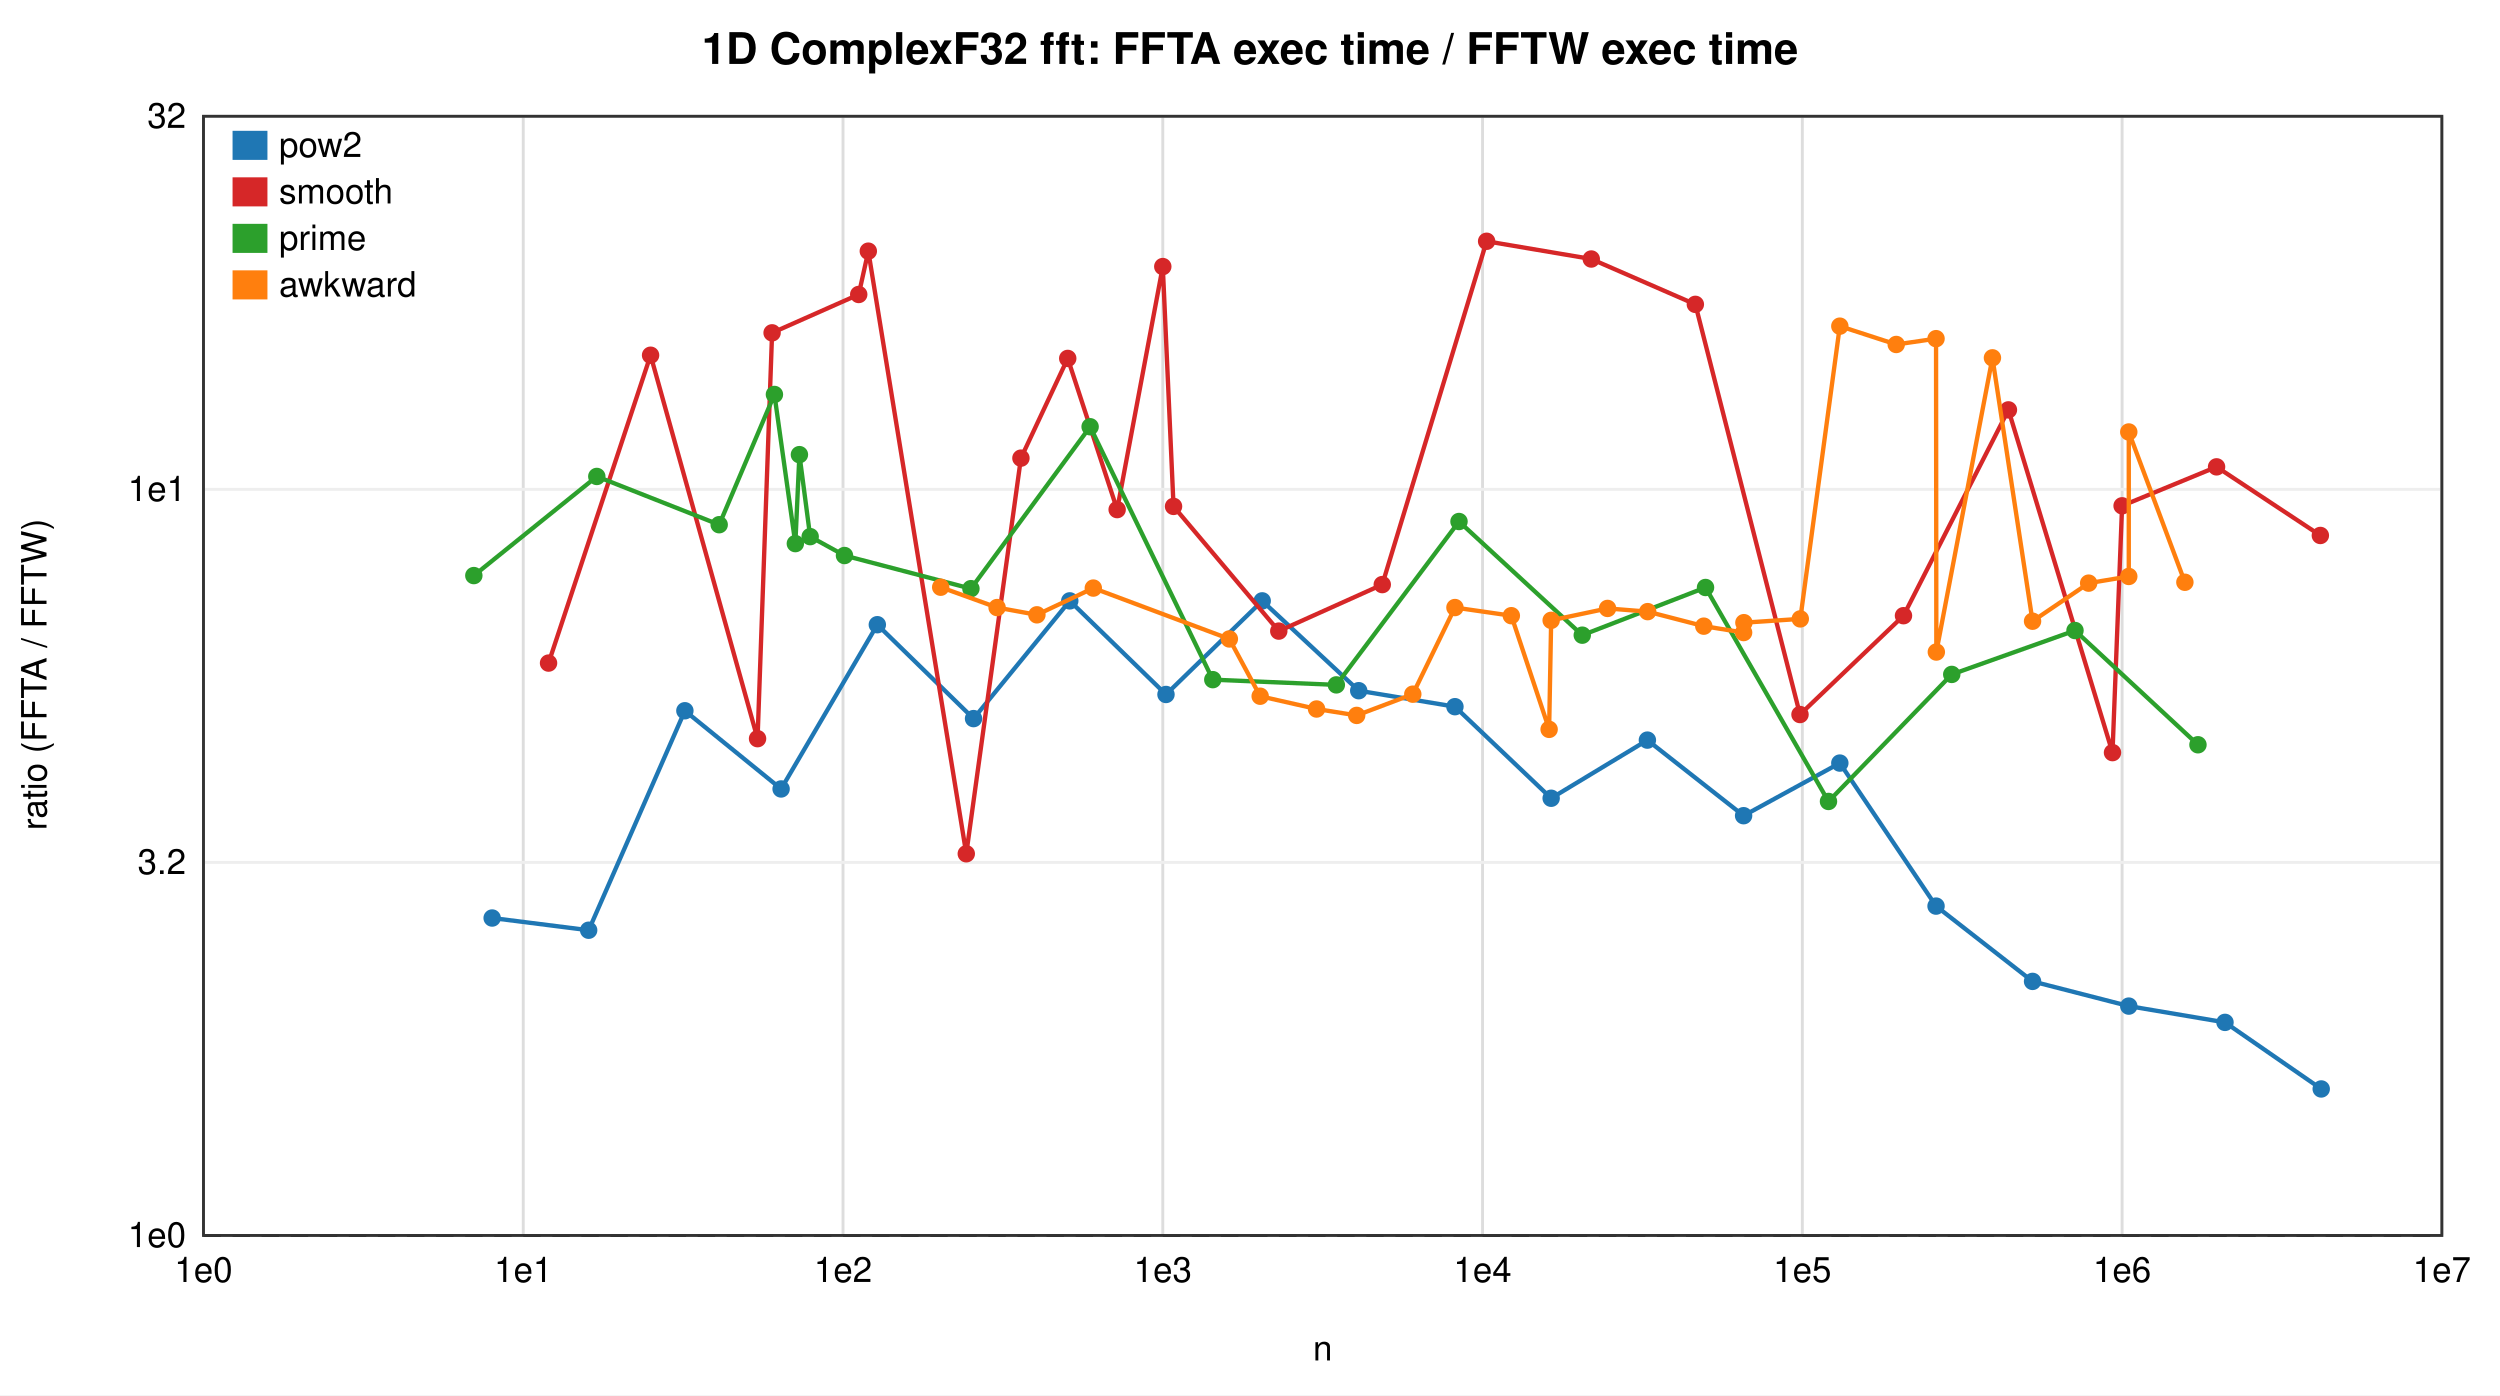
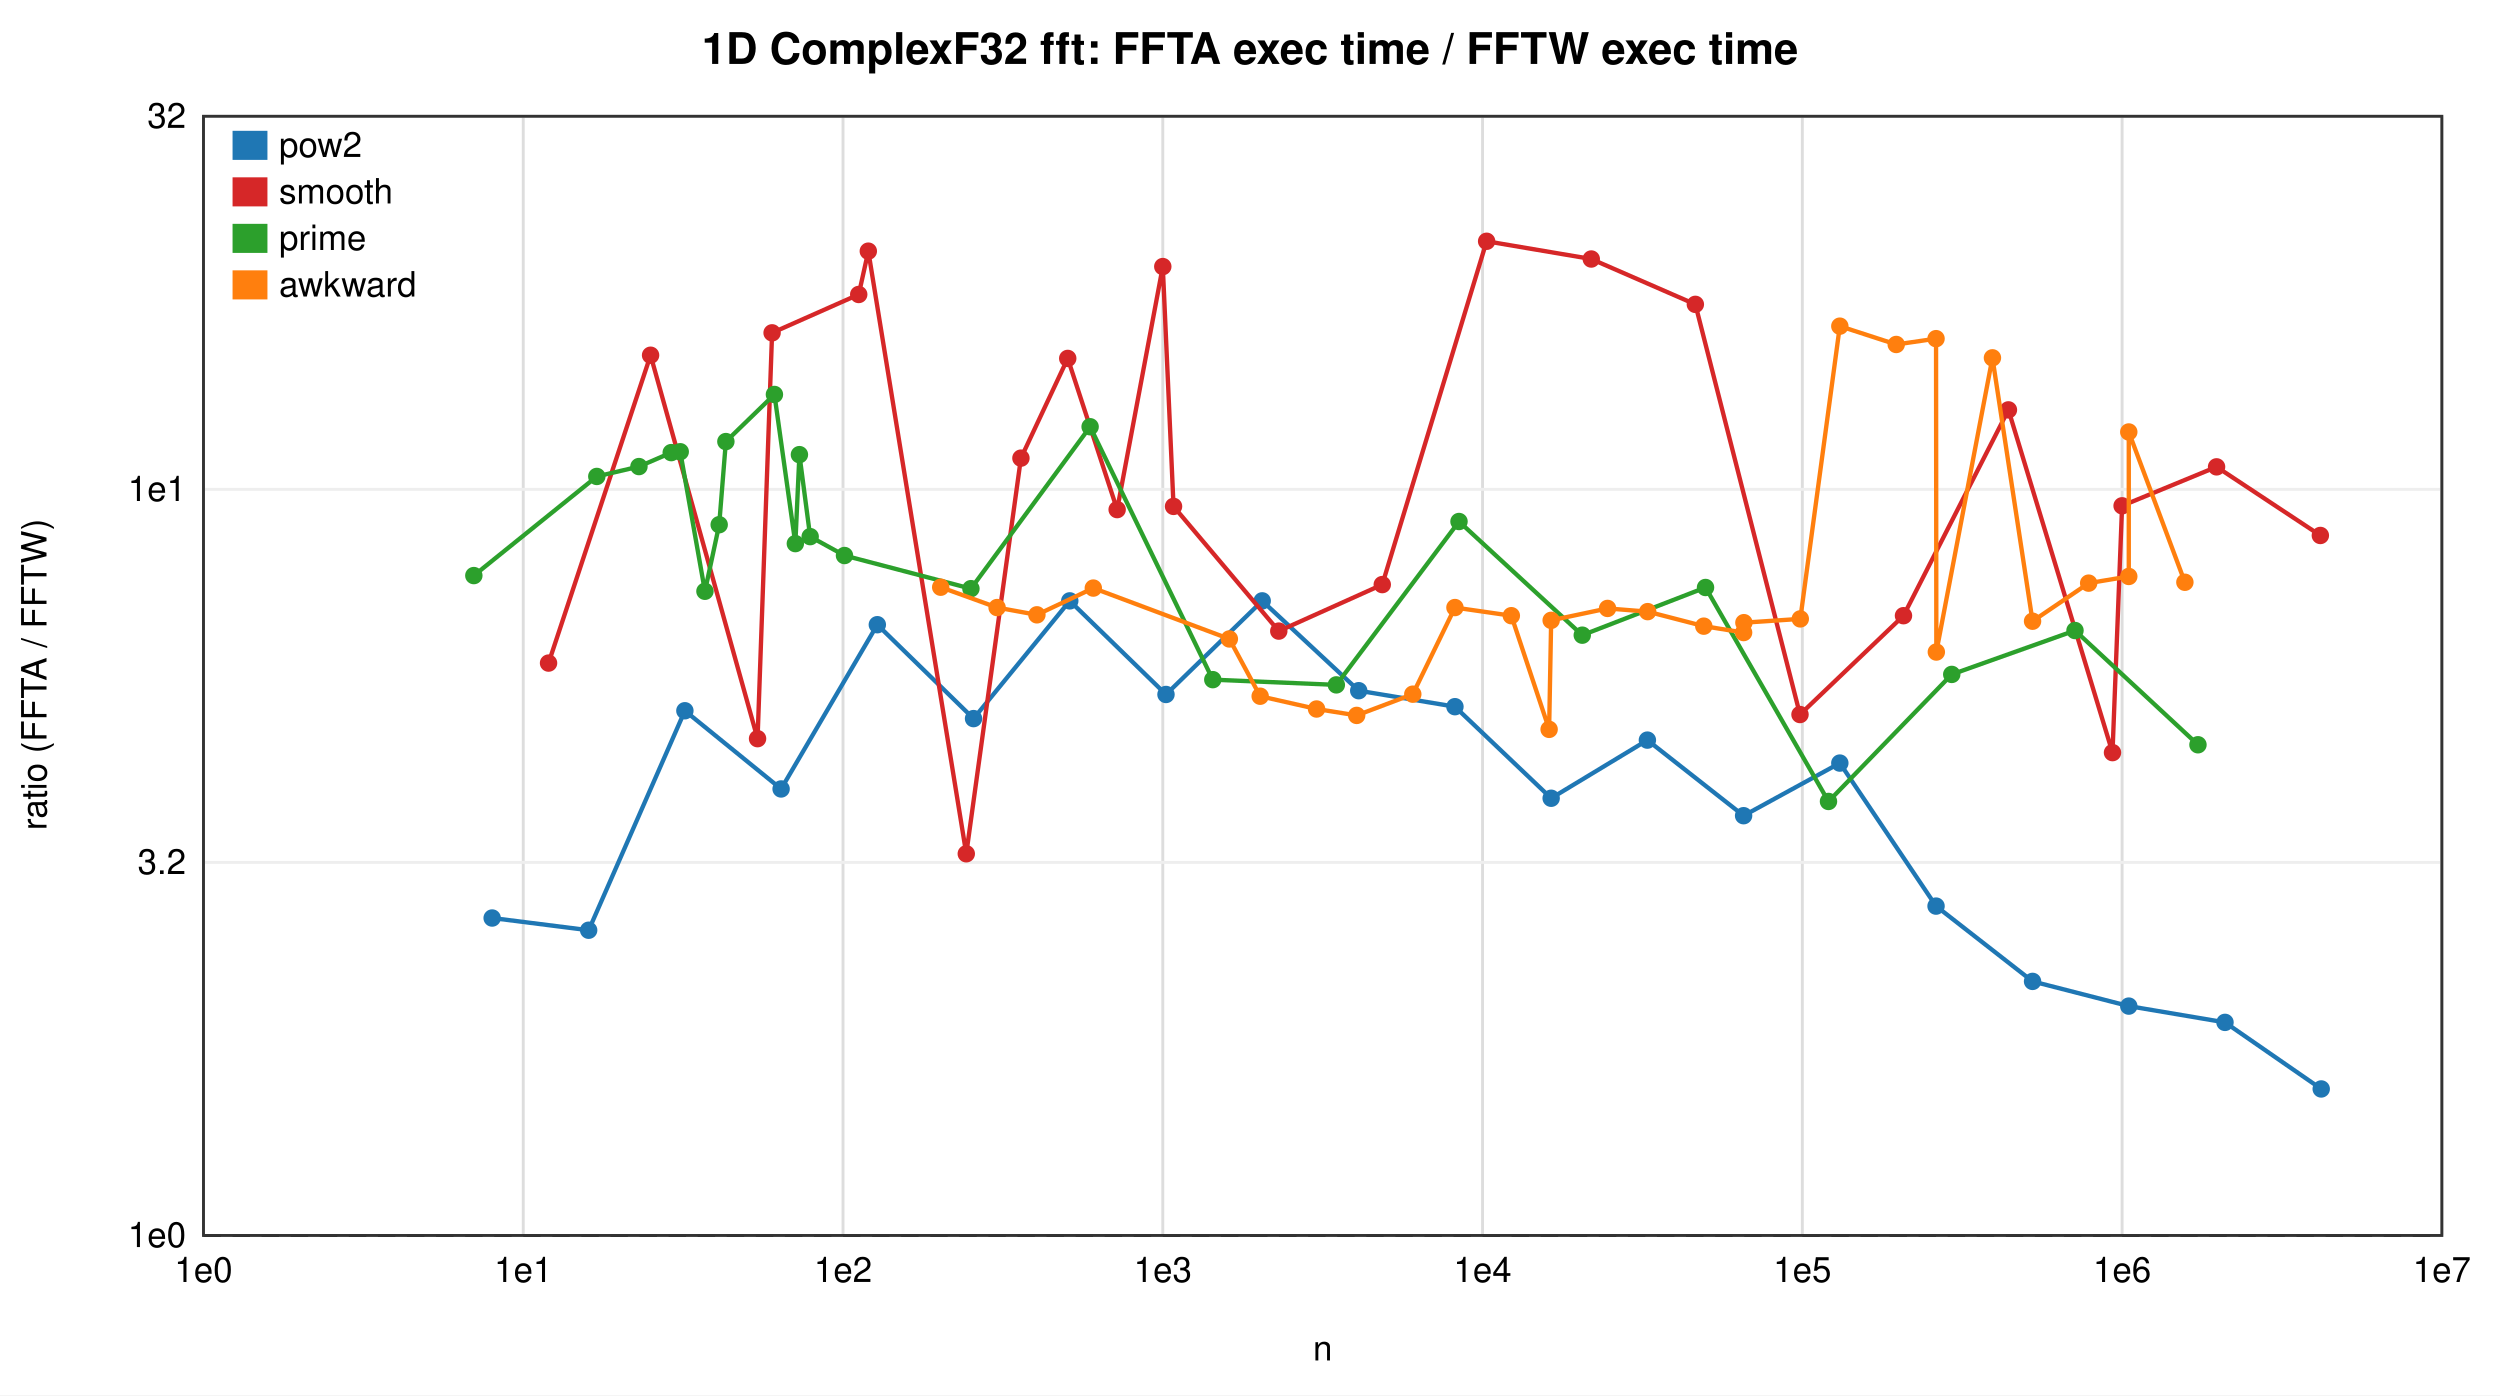
<svg xmlns="http://www.w3.org/2000/svg" width="860" height="480" viewBox="0 0 860 480" font-family="Helvetica, Arial, sans-serif" font-size="12">
  <rect width="100%" height="100%" fill="white" />
  <text x="430" y="22" text-anchor="middle" font-size="15" font-weight="bold">1D ComplexF32 fft: FFTA exec time / FFTW exec time</text>
  <line x1="70.0" y1="40" x2="70.0" y2="425" stroke="#ddd" />
  <text x="70.0" y="441" text-anchor="middle">1e0</text>
  <line x1="180.0" y1="40" x2="180.0" y2="425" stroke="#ddd" />
  <text x="180.0" y="441" text-anchor="middle">1e1</text>
  <line x1="290.0" y1="40" x2="290.0" y2="425" stroke="#ddd" />
  <text x="290.0" y="441" text-anchor="middle">1e2</text>
  <line x1="400.0" y1="40" x2="400.0" y2="425" stroke="#ddd" />
  <text x="400.0" y="441" text-anchor="middle">1e3</text>
  <line x1="510.0" y1="40" x2="510.0" y2="425" stroke="#ddd" />
  <text x="510.0" y="441" text-anchor="middle">1e4</text>
  <line x1="620.0" y1="40" x2="620.0" y2="425" stroke="#ddd" />
  <text x="620.0" y="441" text-anchor="middle">1e5</text>
  <line x1="730.0" y1="40" x2="730.0" y2="425" stroke="#ddd" />
  <text x="730.0" y="441" text-anchor="middle">1e6</text>
  <line x1="840.0" y1="40" x2="840.0" y2="425" stroke="#ddd" />
  <text x="840.0" y="441" text-anchor="middle">1e7</text>
  <line x1="70" y1="425.0" x2="840" y2="425.0" stroke="#eee" />
  <text x="64" y="429.0" text-anchor="end">1e0</text>
  <line x1="70" y1="296.667" x2="840" y2="296.667" stroke="#eee" />
  <text x="64" y="300.667" text-anchor="end">3.2</text>
  <line x1="70" y1="168.333" x2="840" y2="168.333" stroke="#eee" />
  <text x="64" y="172.333" text-anchor="end">1e1</text>
  <line x1="70" y1="40.0" x2="840" y2="40.0" stroke="#eee" />
  <text x="64" y="44.0" text-anchor="end">32</text>
  <line x1="70" y1="425.0" x2="840" y2="425.0" stroke="#000" stroke-dasharray="6,4" />
  <rect x="70" y="40" width="770" height="385" fill="none" stroke="#333" />
  <text x="455" y="468" text-anchor="middle">n</text>
  <text transform="translate(16,232) rotate(-90)" text-anchor="middle">ratio (FFTA / FFTW)</text>
  <polyline fill="none" stroke="#1f77b4" stroke-width="1.5" points="169.3,315.8 202.5,320.0 235.6,244.5 268.7,271.4 301.8,214.9 334.9,247.2 368.0,206.7 401.1,238.9 434.2,206.7 467.4,237.6 500.5,243.1 533.6,274.6 566.7,254.6 599.8,280.6 632.9,262.5 666.0,311.7 699.2,337.6 732.3,346.1 765.4,351.7 798.5,374.6" />
  <circle cx="169.3" cy="315.8" r="3" fill="#1f77b4" />
  <circle cx="202.5" cy="320.0" r="3" fill="#1f77b4" />
  <circle cx="235.6" cy="244.5" r="3" fill="#1f77b4" />
  <circle cx="268.7" cy="271.4" r="3" fill="#1f77b4" />
  <circle cx="301.8" cy="214.9" r="3" fill="#1f77b4" />
  <circle cx="334.9" cy="247.2" r="3" fill="#1f77b4" />
  <circle cx="368.0" cy="206.7" r="3" fill="#1f77b4" />
  <circle cx="401.1" cy="238.9" r="3" fill="#1f77b4" />
  <circle cx="434.2" cy="206.7" r="3" fill="#1f77b4" />
  <circle cx="467.4" cy="237.6" r="3" fill="#1f77b4" />
  <circle cx="500.5" cy="243.1" r="3" fill="#1f77b4" />
  <circle cx="533.6" cy="274.6" r="3" fill="#1f77b4" />
  <circle cx="566.7" cy="254.6" r="3" fill="#1f77b4" />
  <circle cx="599.8" cy="280.6" r="3" fill="#1f77b4" />
  <circle cx="632.9" cy="262.5" r="3" fill="#1f77b4" />
  <circle cx="666.0" cy="311.7" r="3" fill="#1f77b4" />
  <circle cx="699.2" cy="337.6" r="3" fill="#1f77b4" />
  <circle cx="732.3" cy="346.1" r="3" fill="#1f77b4" />
  <circle cx="765.4" cy="351.7" r="3" fill="#1f77b4" />
  <circle cx="798.5" cy="374.6" r="3" fill="#1f77b4" />
  <rect x="80" y="45" width="12" height="10" fill="#1f77b4" />
  <text x="96" y="54">pow2</text>
  <polyline fill="none" stroke="#d62728" stroke-width="1.5" points="188.7,228.1 223.8,122.2 260.6,254.1 265.6,114.5 295.4,101.3 298.7,86.4 332.4,293.7 351.2,157.6 367.3,123.3 384.3,175.3 400.0,91.7 403.7,174.2 439.9,217.1 475.5,201.1 511.4,83.0 547.4,89.1 583.2,104.7 619.2,245.8 654.8,211.8 690.9,141.0 726.7,258.9 730.0,174.0 762.5,160.6 798.2,184.2" />
  <circle cx="188.7" cy="228.1" r="3" fill="#d62728" />
  <circle cx="223.8" cy="122.2" r="3" fill="#d62728" />
  <circle cx="260.6" cy="254.1" r="3" fill="#d62728" />
  <circle cx="265.6" cy="114.5" r="3" fill="#d62728" />
  <circle cx="295.4" cy="101.3" r="3" fill="#d62728" />
  <circle cx="298.7" cy="86.4" r="3" fill="#d62728" />
  <circle cx="332.4" cy="293.7" r="3" fill="#d62728" />
  <circle cx="351.2" cy="157.6" r="3" fill="#d62728" />
  <circle cx="367.3" cy="123.3" r="3" fill="#d62728" />
  <circle cx="384.3" cy="175.3" r="3" fill="#d62728" />
  <circle cx="400.0" cy="91.7" r="3" fill="#d62728" />
  <circle cx="403.7" cy="174.2" r="3" fill="#d62728" />
  <circle cx="439.9" cy="217.1" r="3" fill="#d62728" />
  <circle cx="475.5" cy="201.1" r="3" fill="#d62728" />
  <circle cx="511.4" cy="83.0" r="3" fill="#d62728" />
  <circle cx="547.4" cy="89.1" r="3" fill="#d62728" />
  <circle cx="583.2" cy="104.7" r="3" fill="#d62728" />
  <circle cx="619.2" cy="245.8" r="3" fill="#d62728" />
  <circle cx="654.8" cy="211.8" r="3" fill="#d62728" />
  <circle cx="690.9" cy="141.0" r="3" fill="#d62728" />
  <circle cx="726.7" cy="258.9" r="3" fill="#d62728" />
  <circle cx="730.0" cy="174.0" r="3" fill="#d62728" />
  <circle cx="762.5" cy="160.6" r="3" fill="#d62728" />
  <circle cx="798.2" cy="184.2" r="3" fill="#d62728" />
  <rect x="80" y="61" width="12" height="10" fill="#d62728" />
  <text x="96" y="70">smooth</text>
-   <polyline fill="none" stroke="#2ca02c" stroke-width="1.5" points="163.0,198.0 205.3,163.9 247.4,180.5 266.4,135.7 273.6,187.0 275.0,156.4 278.7,184.6 290.5,191.1 334.0,202.5 375.0,146.8 417.2,233.8 459.7,235.6 501.9,179.4 544.3,218.5 586.7,202.1 629.0,275.7 671.4,232.0 713.8,216.9 756.1,256.2" />
+   <polyline fill="none" stroke="#2ca02c" stroke-width="1.5" points="163.0,198.0 205.3,163.9 219.8,160.5 230.9,155.7 234.0,155.4 242.5,203.4 247.4,180.5 249.7,151.9 266.4,135.7 273.6,187.0 275.0,156.4 278.7,184.6 290.5,191.1 334.0,202.5 375.0,146.8 417.2,233.8 459.7,235.6 501.9,179.4 544.3,218.5 586.7,202.1 629.0,275.7 671.4,232.0 713.8,216.9 756.1,256.2" />
  <circle cx="163.0" cy="198.0" r="3" fill="#2ca02c" />
  <circle cx="205.3" cy="163.9" r="3" fill="#2ca02c" />
+   <circle cx="219.8" cy="160.5" r="3" fill="#2ca02c" />
+   <circle cx="230.9" cy="155.7" r="3" fill="#2ca02c" />
+   <circle cx="234.0" cy="155.4" r="3" fill="#2ca02c" />
+   <circle cx="242.5" cy="203.4" r="3" fill="#2ca02c" />
  <circle cx="247.4" cy="180.5" r="3" fill="#2ca02c" />
+   <circle cx="249.7" cy="151.9" r="3" fill="#2ca02c" />
  <circle cx="266.4" cy="135.7" r="3" fill="#2ca02c" />
  <circle cx="273.6" cy="187.0" r="3" fill="#2ca02c" />
  <circle cx="275.0" cy="156.4" r="3" fill="#2ca02c" />
  <circle cx="278.7" cy="184.6" r="3" fill="#2ca02c" />
  <circle cx="290.5" cy="191.1" r="3" fill="#2ca02c" />
  <circle cx="334.0" cy="202.5" r="3" fill="#2ca02c" />
  <circle cx="375.0" cy="146.8" r="3" fill="#2ca02c" />
  <circle cx="417.2" cy="233.8" r="3" fill="#2ca02c" />
  <circle cx="459.7" cy="235.6" r="3" fill="#2ca02c" />
  <circle cx="501.9" cy="179.4" r="3" fill="#2ca02c" />
  <circle cx="544.3" cy="218.5" r="3" fill="#2ca02c" />
  <circle cx="586.7" cy="202.1" r="3" fill="#2ca02c" />
  <circle cx="629.0" cy="275.7" r="3" fill="#2ca02c" />
  <circle cx="671.4" cy="232.0" r="3" fill="#2ca02c" />
  <circle cx="713.8" cy="216.9" r="3" fill="#2ca02c" />
  <circle cx="756.1" cy="256.2" r="3" fill="#2ca02c" />
  <rect x="80" y="77" width="12" height="10" fill="#2ca02c" />
  <text x="96" y="86">prime</text>
  <polyline fill="none" stroke="#ff7f0e" stroke-width="1.5" points="323.6,202.0 343.0,209.0 356.7,211.5 376.1,202.3 422.9,219.8 433.5,239.5 452.9,243.9 466.7,246.1 486.0,238.8 500.5,209.0 519.9,211.8 532.9,250.9 533.6,213.4 553.0,209.3 566.8,210.4 586.1,215.4 599.8,217.6 599.9,214.2 619.3,212.9 632.9,112.2 652.3,118.5 666.0,116.5 666.1,224.3 685.4,123.1 699.2,213.7 718.5,200.6 732.3,198.3 732.3,148.6 751.6,200.3" />
  <circle cx="323.6" cy="202.0" r="3" fill="#ff7f0e" />
  <circle cx="343.0" cy="209.0" r="3" fill="#ff7f0e" />
  <circle cx="356.7" cy="211.5" r="3" fill="#ff7f0e" />
  <circle cx="376.1" cy="202.3" r="3" fill="#ff7f0e" />
  <circle cx="422.9" cy="219.8" r="3" fill="#ff7f0e" />
  <circle cx="433.5" cy="239.5" r="3" fill="#ff7f0e" />
  <circle cx="452.9" cy="243.9" r="3" fill="#ff7f0e" />
  <circle cx="466.7" cy="246.1" r="3" fill="#ff7f0e" />
  <circle cx="486.0" cy="238.8" r="3" fill="#ff7f0e" />
  <circle cx="500.5" cy="209.0" r="3" fill="#ff7f0e" />
  <circle cx="519.9" cy="211.8" r="3" fill="#ff7f0e" />
  <circle cx="532.9" cy="250.9" r="3" fill="#ff7f0e" />
  <circle cx="533.6" cy="213.4" r="3" fill="#ff7f0e" />
  <circle cx="553.0" cy="209.3" r="3" fill="#ff7f0e" />
  <circle cx="566.8" cy="210.4" r="3" fill="#ff7f0e" />
  <circle cx="586.1" cy="215.4" r="3" fill="#ff7f0e" />
  <circle cx="599.8" cy="217.6" r="3" fill="#ff7f0e" />
  <circle cx="599.9" cy="214.2" r="3" fill="#ff7f0e" />
  <circle cx="619.3" cy="212.9" r="3" fill="#ff7f0e" />
  <circle cx="632.9" cy="112.2" r="3" fill="#ff7f0e" />
  <circle cx="652.3" cy="118.5" r="3" fill="#ff7f0e" />
  <circle cx="666.0" cy="116.5" r="3" fill="#ff7f0e" />
  <circle cx="666.1" cy="224.3" r="3" fill="#ff7f0e" />
  <circle cx="685.4" cy="123.1" r="3" fill="#ff7f0e" />
  <circle cx="699.2" cy="213.7" r="3" fill="#ff7f0e" />
  <circle cx="718.5" cy="200.6" r="3" fill="#ff7f0e" />
  <circle cx="732.3" cy="198.3" r="3" fill="#ff7f0e" />
  <circle cx="732.3" cy="148.6" r="3" fill="#ff7f0e" />
  <circle cx="751.6" cy="200.3" r="3" fill="#ff7f0e" />
  <rect x="80" y="93" width="12" height="10" fill="#ff7f0e" />
  <text x="96" y="102">awkward</text>
</svg>
